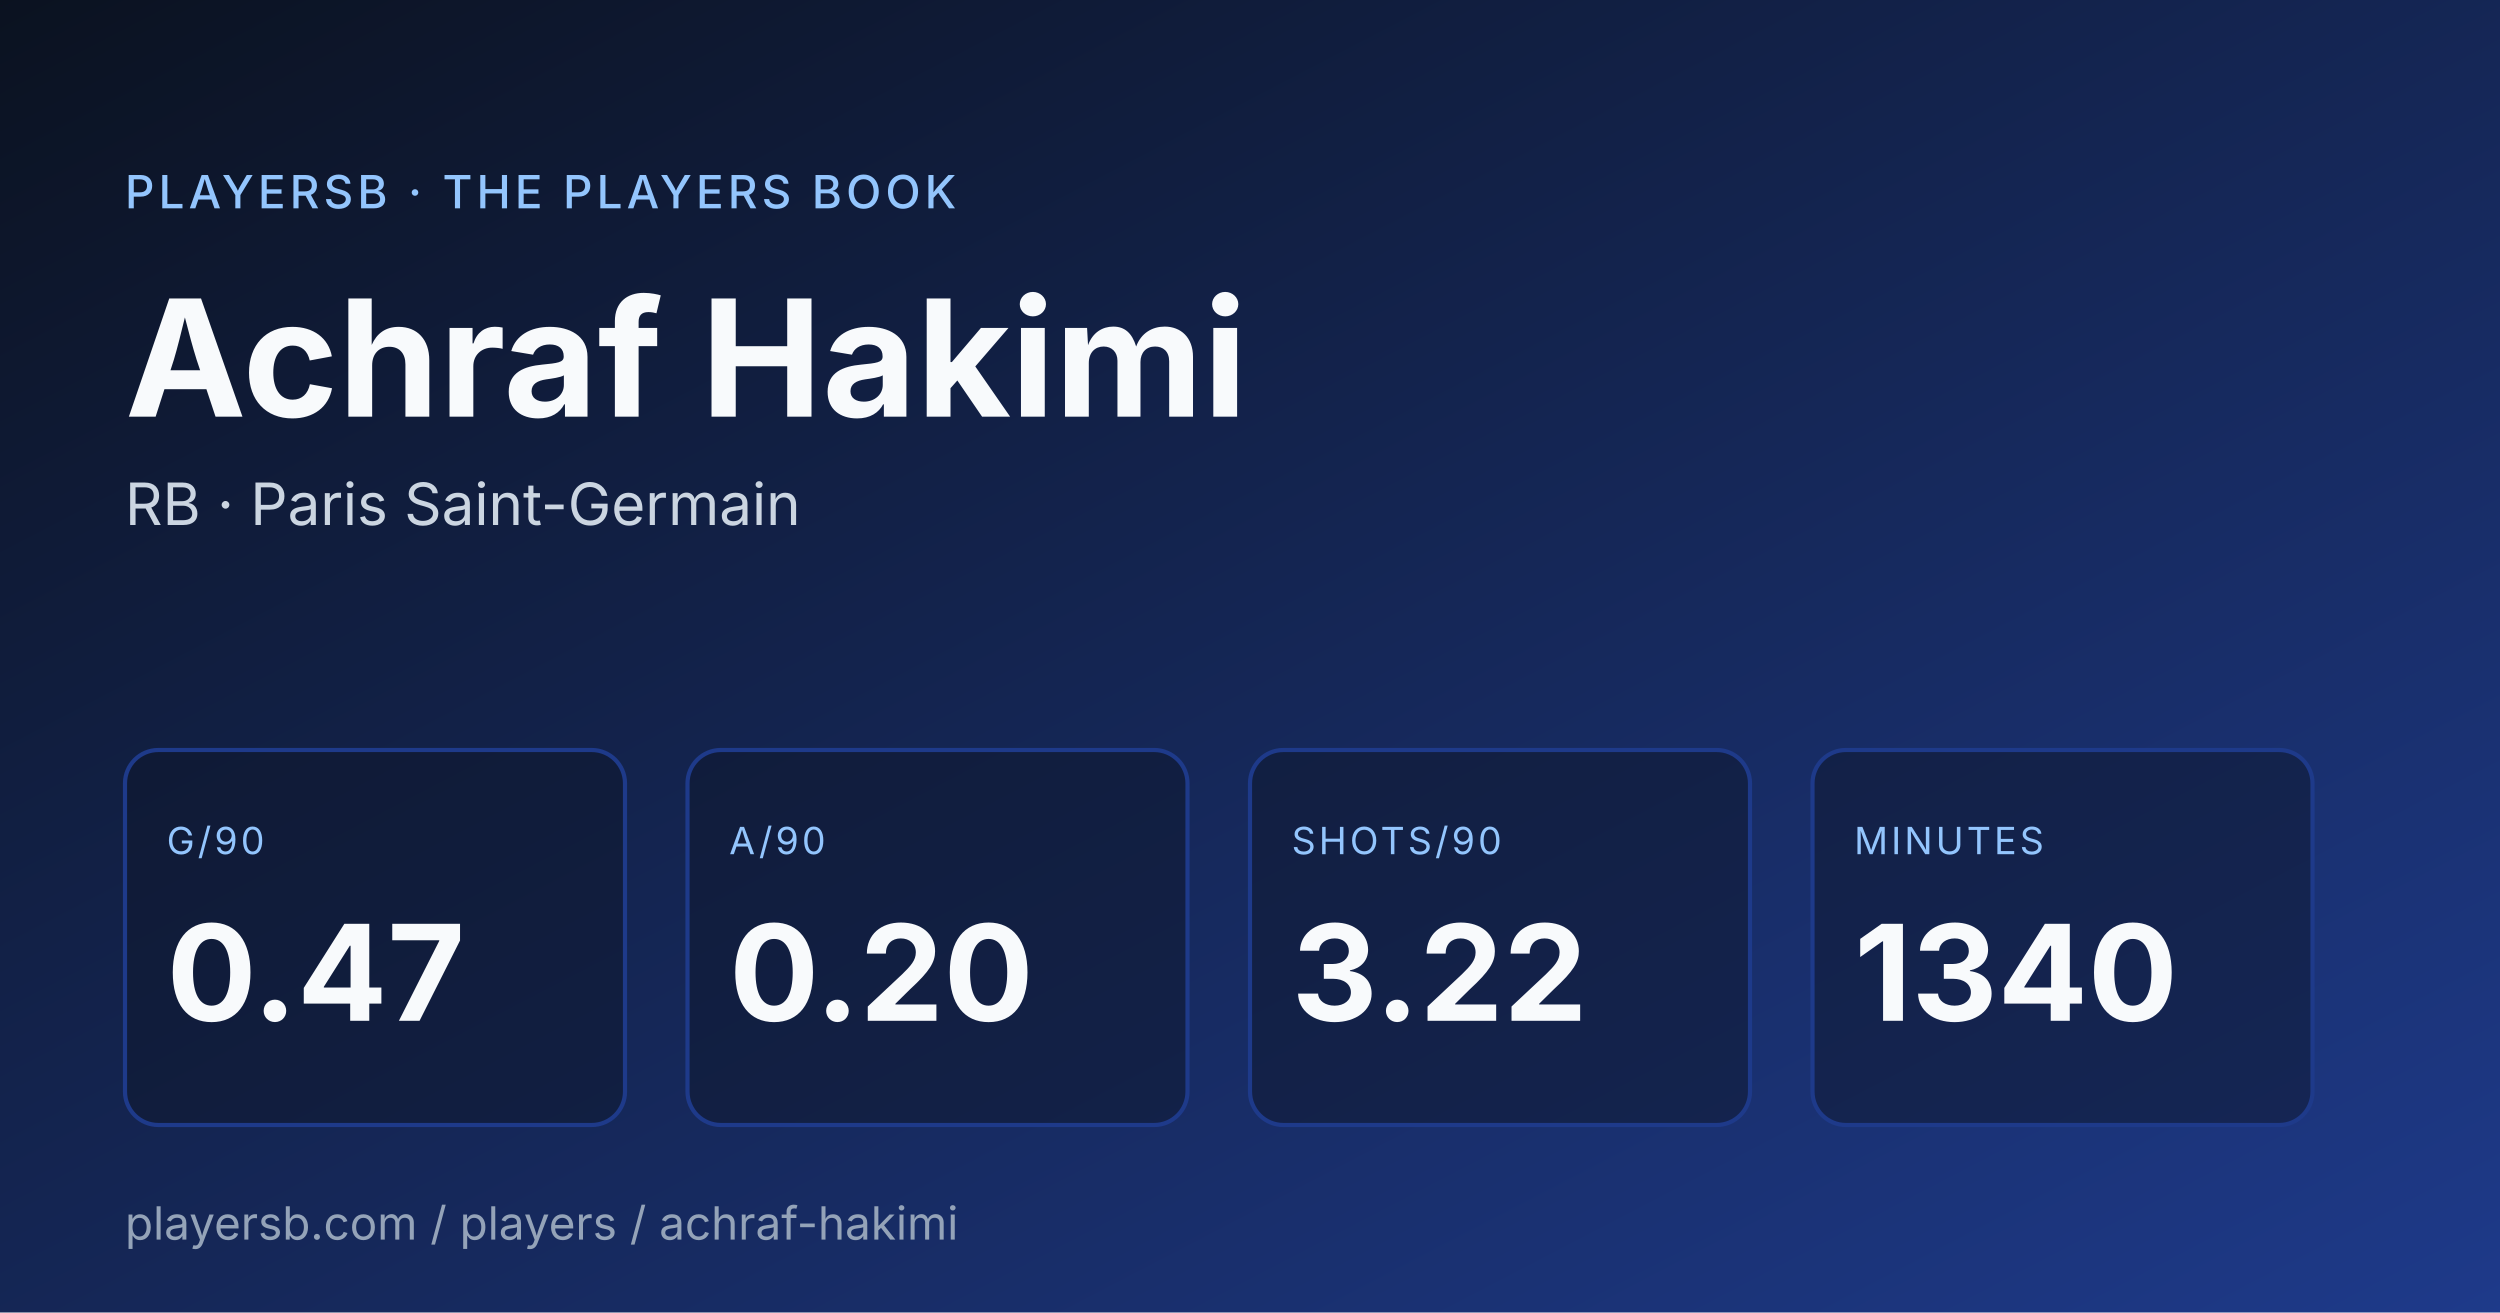
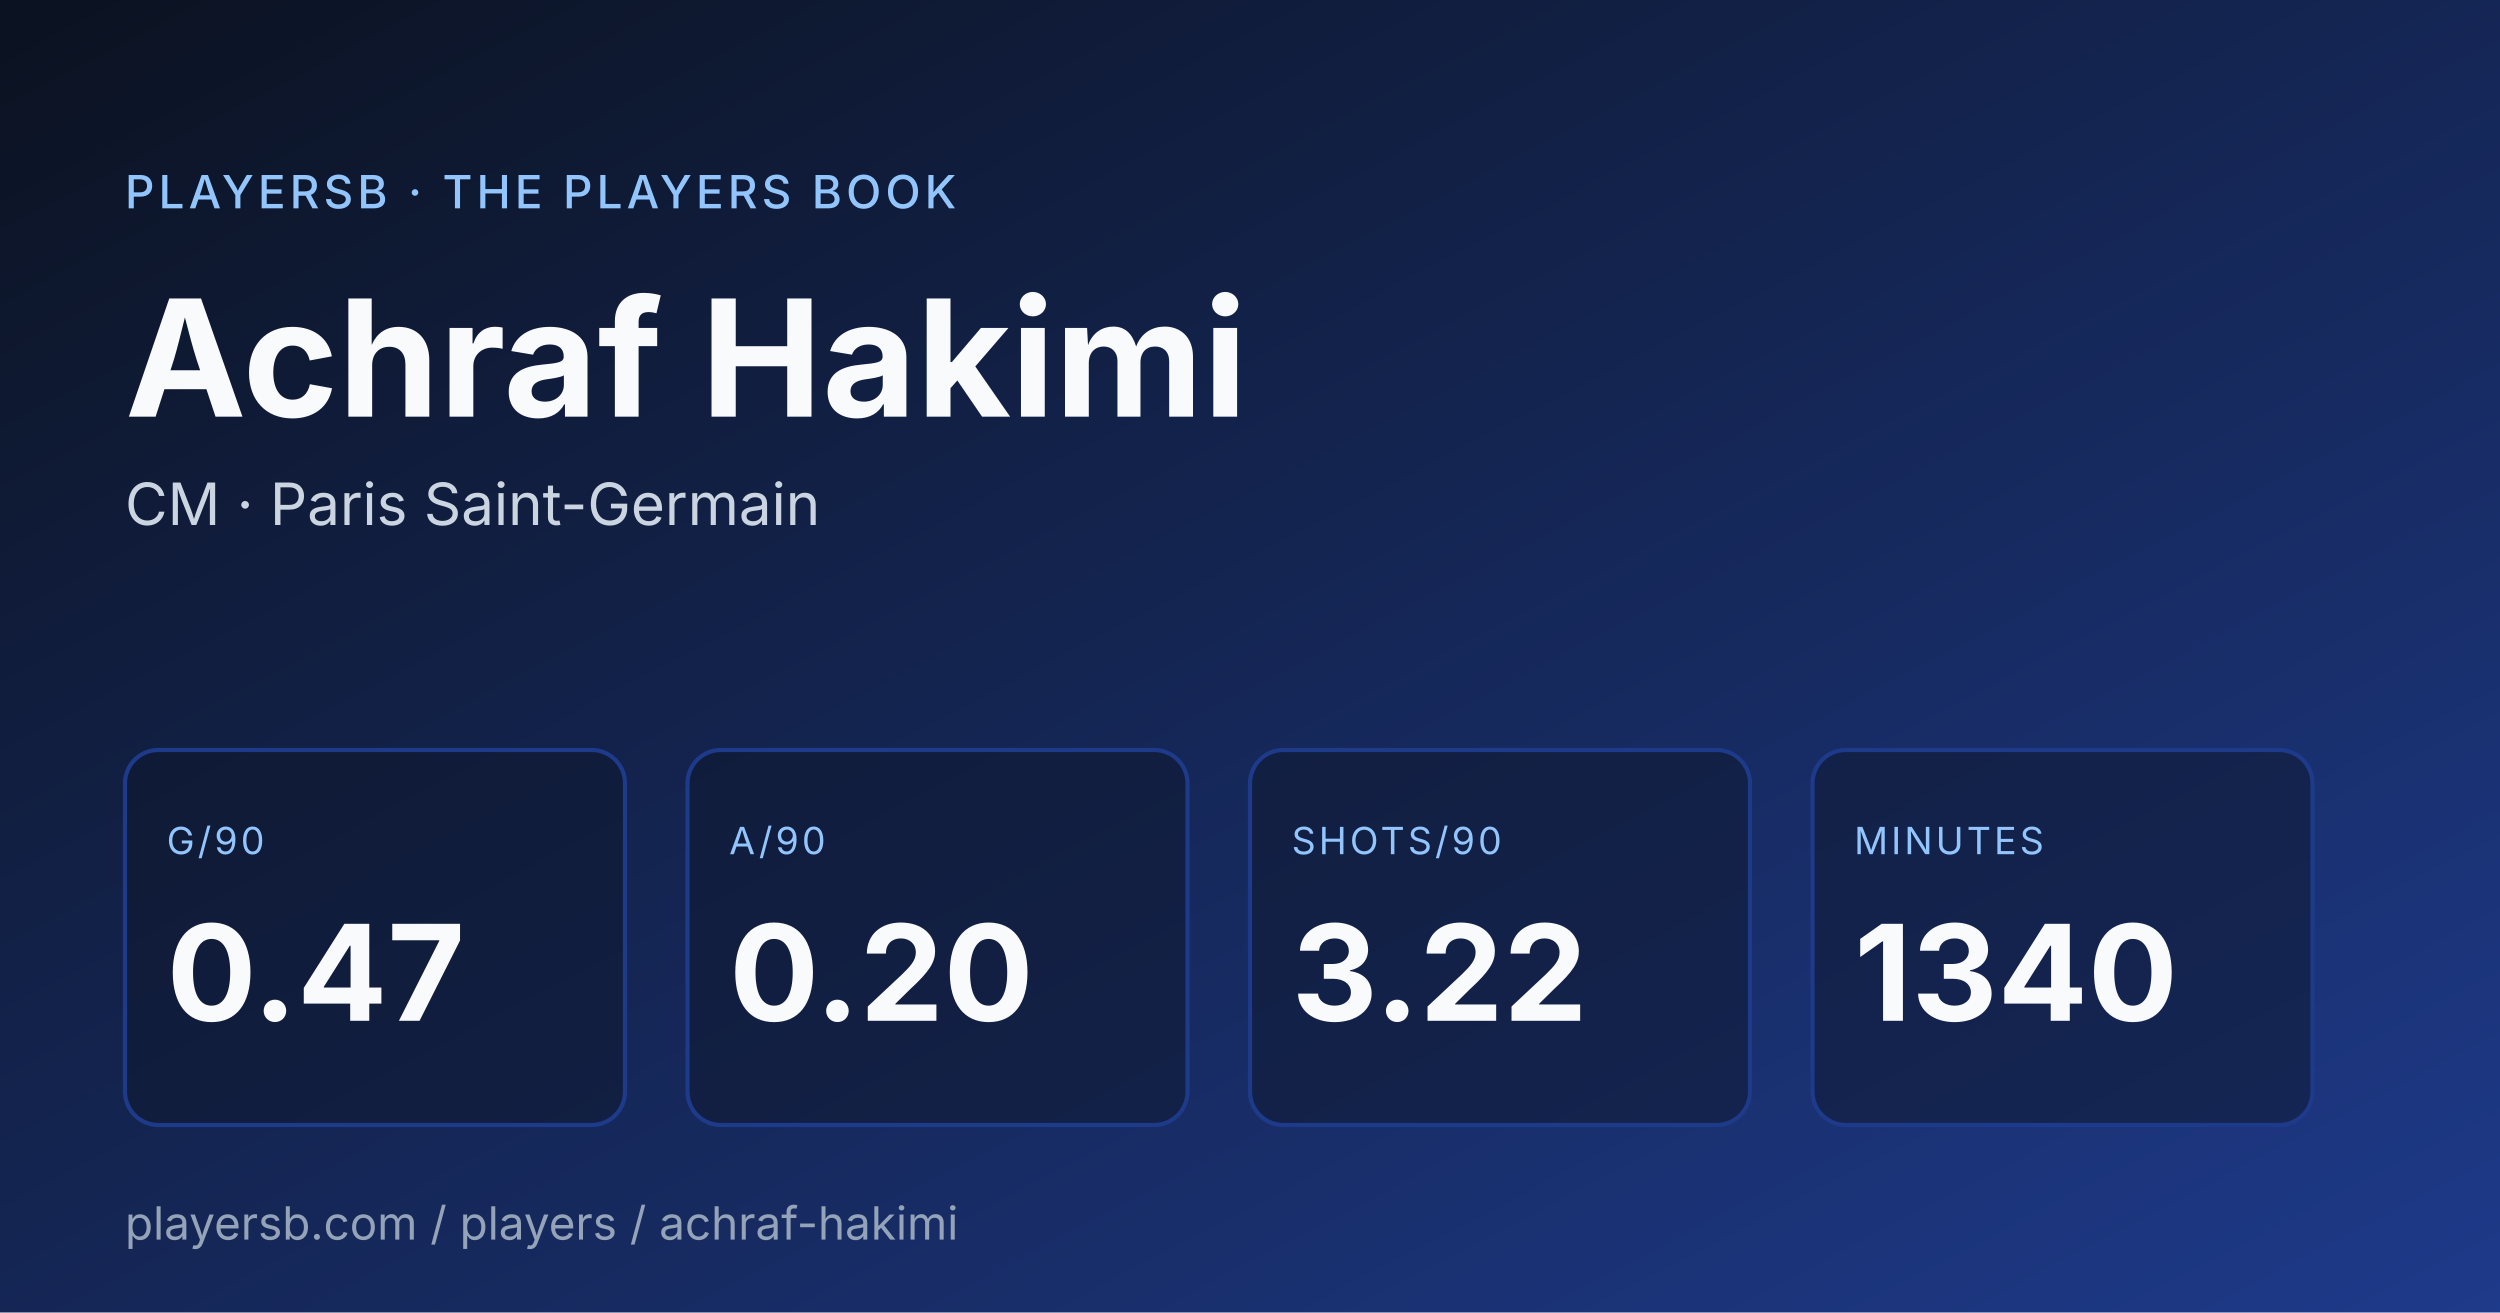
<svg xmlns="http://www.w3.org/2000/svg" width="1200" height="630" viewBox="0 0 1200 630" role="img" aria-label="PlayersB share card for Achraf Hakimi">
  <defs>
    <linearGradient id="bg" x1="0" y1="0" x2="1" y2="1">
      <stop offset="0%" stop-color="#0b1220" />
      <stop offset="100%" stop-color="#1e3a8a" />
    </linearGradient>
  </defs>
  <rect width="1200" height="630" fill="url(#bg)" />
  <g font-family="Inter, system-ui, sans-serif" fill="#f8fafc">
    <text x="60" y="100" font-size="22" font-weight="500" fill="#93c5fd" letter-spacing="2">PLAYERSB · THE PLAYERS BOOK</text>
    <text x="60" y="200" font-size="78" font-weight="700">Achraf Hakimi</text>
-     <text x="60" y="252" font-size="28" fill="#cbd5e1">RB · Paris Saint-Germain</text>
+     <text x="60" y="252" font-size="28" fill="#cbd5e1">CM · Paris Saint-Germain</text>
    <g transform="translate(60, 360)">
      <rect width="240" height="180" rx="16" fill="#0f172a" fill-opacity="0.5" stroke="#1e3a8a" stroke-width="2" />
      <text x="20" y="50" font-size="18" fill="#93c5fd" letter-spacing="1.5">G/90</text>
      <text x="20" y="130" font-size="64" font-weight="700">0.47</text>
    </g>
    <g transform="translate(330, 360)">
      <rect width="240" height="180" rx="16" fill="#0f172a" fill-opacity="0.5" stroke="#1e3a8a" stroke-width="2" />
      <text x="20" y="50" font-size="18" fill="#93c5fd" letter-spacing="1.5">A/90</text>
      <text x="20" y="130" font-size="64" font-weight="700">0.20</text>
    </g>
    <g transform="translate(600, 360)">
      <rect width="240" height="180" rx="16" fill="#0f172a" fill-opacity="0.5" stroke="#1e3a8a" stroke-width="2" />
      <text x="20" y="50" font-size="18" fill="#93c5fd" letter-spacing="1.5">SHOTS/90</text>
      <text x="20" y="130" font-size="64" font-weight="700">3.22</text>
    </g>
    <g transform="translate(870, 360)">
      <rect width="240" height="180" rx="16" fill="#0f172a" fill-opacity="0.5" stroke="#1e3a8a" stroke-width="2" />
      <text x="20" y="50" font-size="18" fill="#93c5fd" letter-spacing="1.5">MINUTES</text>
      <text x="20" y="130" font-size="64" font-weight="700">1340</text>
    </g>
    <text x="60" y="595" font-size="22" fill="#94a3b8">playersb.com / players / achraf-hakimi</text>
  </g>
</svg>
